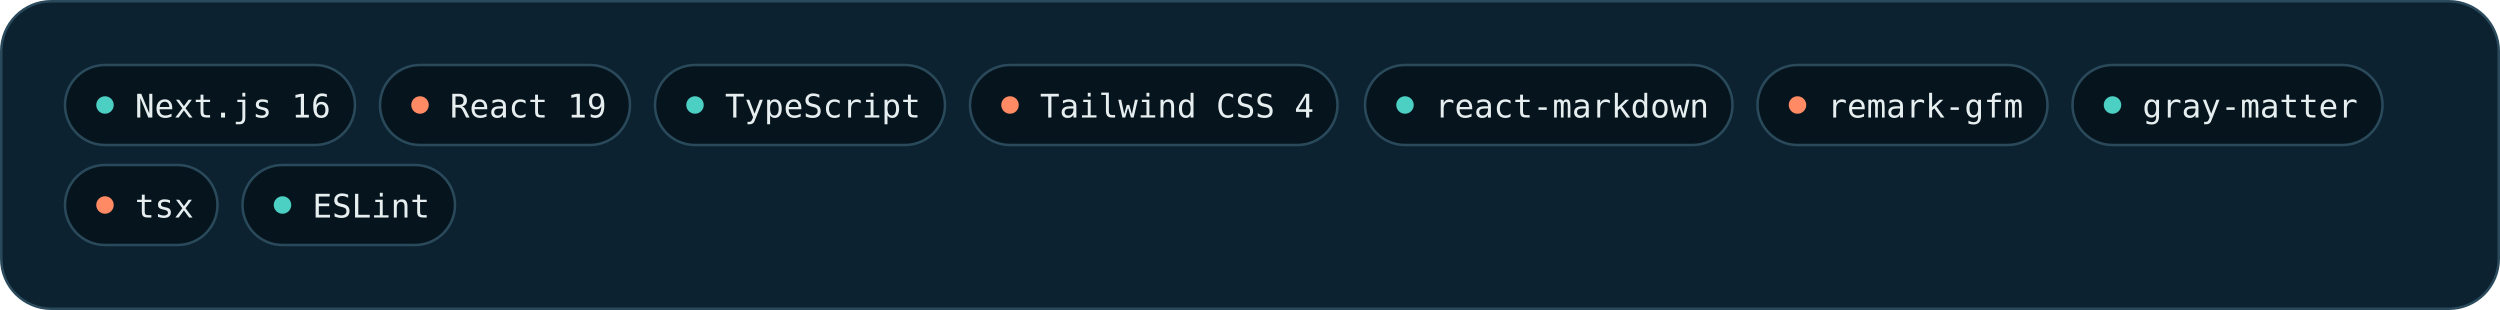
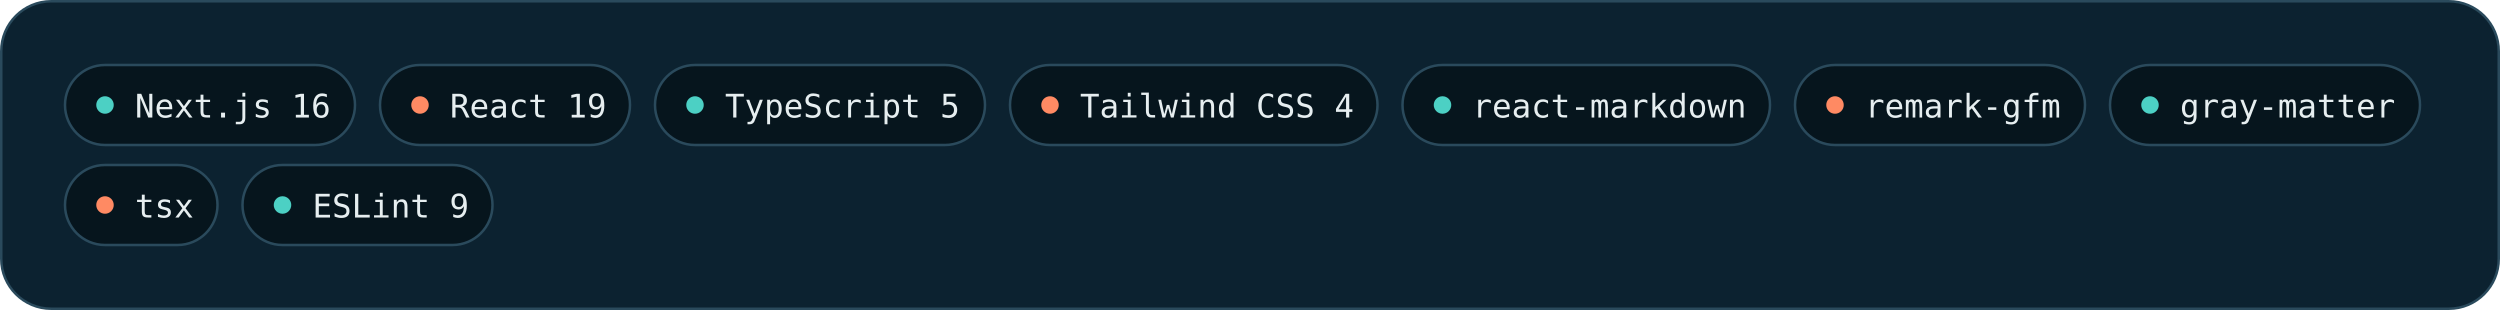
- <svg xmlns="http://www.w3.org/2000/svg" width="1000" height="124" viewBox="0 0 1000 124" role="img" aria-label="Stack: Next.js 16, React 19, TypeScript, Tailwind CSS 4, react-markdown, remark-gfm, gray-matter, tsx, ESLint">
+ <svg xmlns="http://www.w3.org/2000/svg" width="1000" height="124" viewBox="0 0 1000 124" role="img" aria-label="Stack: Next.js 16, React 19, TypeScript 5, Tailwind CSS 4, react-markdown, remark-gfm, gray-matter, tsx, ESLint 9">
+   <defs>
+     <linearGradient id="g" x1="0" y1="0" x2="1" y2="0">
+       <stop offset="0" stop-color="#4cd0c4" />
+       <stop offset="1" stop-color="#ff8a63" />
+     </linearGradient>
+   </defs>
  <rect x="0.5" y="0.5" width="999" height="123" rx="20" fill="#0c2230" stroke="#2a4a5c" />
  <rect x="26" y="26" width="116" height="32" rx="16" fill="#06151d" stroke="#2a4a5c" />
  <circle cx="42" cy="42" r="3.5" fill="#4cd0c4" />
  <text x="54" y="47" font-family="Menlo,Consolas,'SFMono-Regular',monospace" font-size="13" fill="#e6eef0">Next.js 16</text>
  <rect x="152" y="26" width="100" height="32" rx="16" fill="#06151d" stroke="#2a4a5c" />
  <circle cx="168" cy="42" r="3.5" fill="#ff8a63" />
  <text x="180" y="47" font-family="Menlo,Consolas,'SFMono-Regular',monospace" font-size="13" fill="#e6eef0">React 19</text>
-   <rect x="262" y="26" width="116" height="32" rx="16" fill="#06151d" stroke="#2a4a5c" />
+   <rect x="262" y="26" width="132" height="32" rx="16" fill="#06151d" stroke="#2a4a5c" />
  <circle cx="278" cy="42" r="3.5" fill="#4cd0c4" />
-   <text x="290" y="47" font-family="Menlo,Consolas,'SFMono-Regular',monospace" font-size="13" fill="#e6eef0">TypeScript</text>
-   <rect x="388" y="26" width="147" height="32" rx="16" fill="#06151d" stroke="#2a4a5c" />
-   <circle cx="404" cy="42" r="3.5" fill="#ff8a63" />
-   <text x="416" y="47" font-family="Menlo,Consolas,'SFMono-Regular',monospace" font-size="13" fill="#e6eef0">Tailwind CSS 4</text>
-   <rect x="546" y="26" width="147" height="32" rx="16" fill="#06151d" stroke="#2a4a5c" />
-   <circle cx="562" cy="42" r="3.5" fill="#4cd0c4" />
-   <text x="574" y="47" font-family="Menlo,Consolas,'SFMono-Regular',monospace" font-size="13" fill="#e6eef0">react-markdown</text>
-   <rect x="703" y="26" width="116" height="32" rx="16" fill="#06151d" stroke="#2a4a5c" />
-   <circle cx="719" cy="42" r="3.5" fill="#ff8a63" />
-   <text x="731" y="47" font-family="Menlo,Consolas,'SFMono-Regular',monospace" font-size="13" fill="#e6eef0">remark-gfm</text>
-   <rect x="829" y="26" width="124" height="32" rx="16" fill="#06151d" stroke="#2a4a5c" />
-   <circle cx="845" cy="42" r="3.5" fill="#4cd0c4" />
-   <text x="857" y="47" font-family="Menlo,Consolas,'SFMono-Regular',monospace" font-size="13" fill="#e6eef0">gray-matter</text>
+   <text x="290" y="47" font-family="Menlo,Consolas,'SFMono-Regular',monospace" font-size="13" fill="#e6eef0">TypeScript 5</text>
+   <rect x="404" y="26" width="147" height="32" rx="16" fill="#06151d" stroke="#2a4a5c" />
+   <circle cx="420" cy="42" r="3.5" fill="#ff8a63" />
+   <text x="432" y="47" font-family="Menlo,Consolas,'SFMono-Regular',monospace" font-size="13" fill="#e6eef0">Tailwind CSS 4</text>
+   <rect x="561" y="26" width="147" height="32" rx="16" fill="#06151d" stroke="#2a4a5c" />
+   <circle cx="577" cy="42" r="3.5" fill="#4cd0c4" />
+   <text x="589" y="47" font-family="Menlo,Consolas,'SFMono-Regular',monospace" font-size="13" fill="#e6eef0">react-markdown</text>
+   <rect x="718" y="26" width="116" height="32" rx="16" fill="#06151d" stroke="#2a4a5c" />
+   <circle cx="734" cy="42" r="3.5" fill="#ff8a63" />
+   <text x="746" y="47" font-family="Menlo,Consolas,'SFMono-Regular',monospace" font-size="13" fill="#e6eef0">remark-gfm</text>
+   <rect x="844" y="26" width="124" height="32" rx="16" fill="#06151d" stroke="#2a4a5c" />
+   <circle cx="860" cy="42" r="3.5" fill="#4cd0c4" />
+   <text x="872" y="47" font-family="Menlo,Consolas,'SFMono-Regular',monospace" font-size="13" fill="#e6eef0">gray-matter</text>
  <rect x="26" y="66" width="61" height="32" rx="16" fill="#06151d" stroke="#2a4a5c" />
  <circle cx="42" cy="82" r="3.5" fill="#ff8a63" />
  <text x="54" y="87" font-family="Menlo,Consolas,'SFMono-Regular',monospace" font-size="13" fill="#e6eef0">tsx</text>
-   <rect x="97" y="66" width="85" height="32" rx="16" fill="#06151d" stroke="#2a4a5c" />
+   <rect x="97" y="66" width="100" height="32" rx="16" fill="#06151d" stroke="#2a4a5c" />
  <circle cx="113" cy="82" r="3.5" fill="#4cd0c4" />
-   <text x="125" y="87" font-family="Menlo,Consolas,'SFMono-Regular',monospace" font-size="13" fill="#e6eef0">ESLint</text>
+   <text x="125" y="87" font-family="Menlo,Consolas,'SFMono-Regular',monospace" font-size="13" fill="#e6eef0">ESLint 9</text>
</svg>
